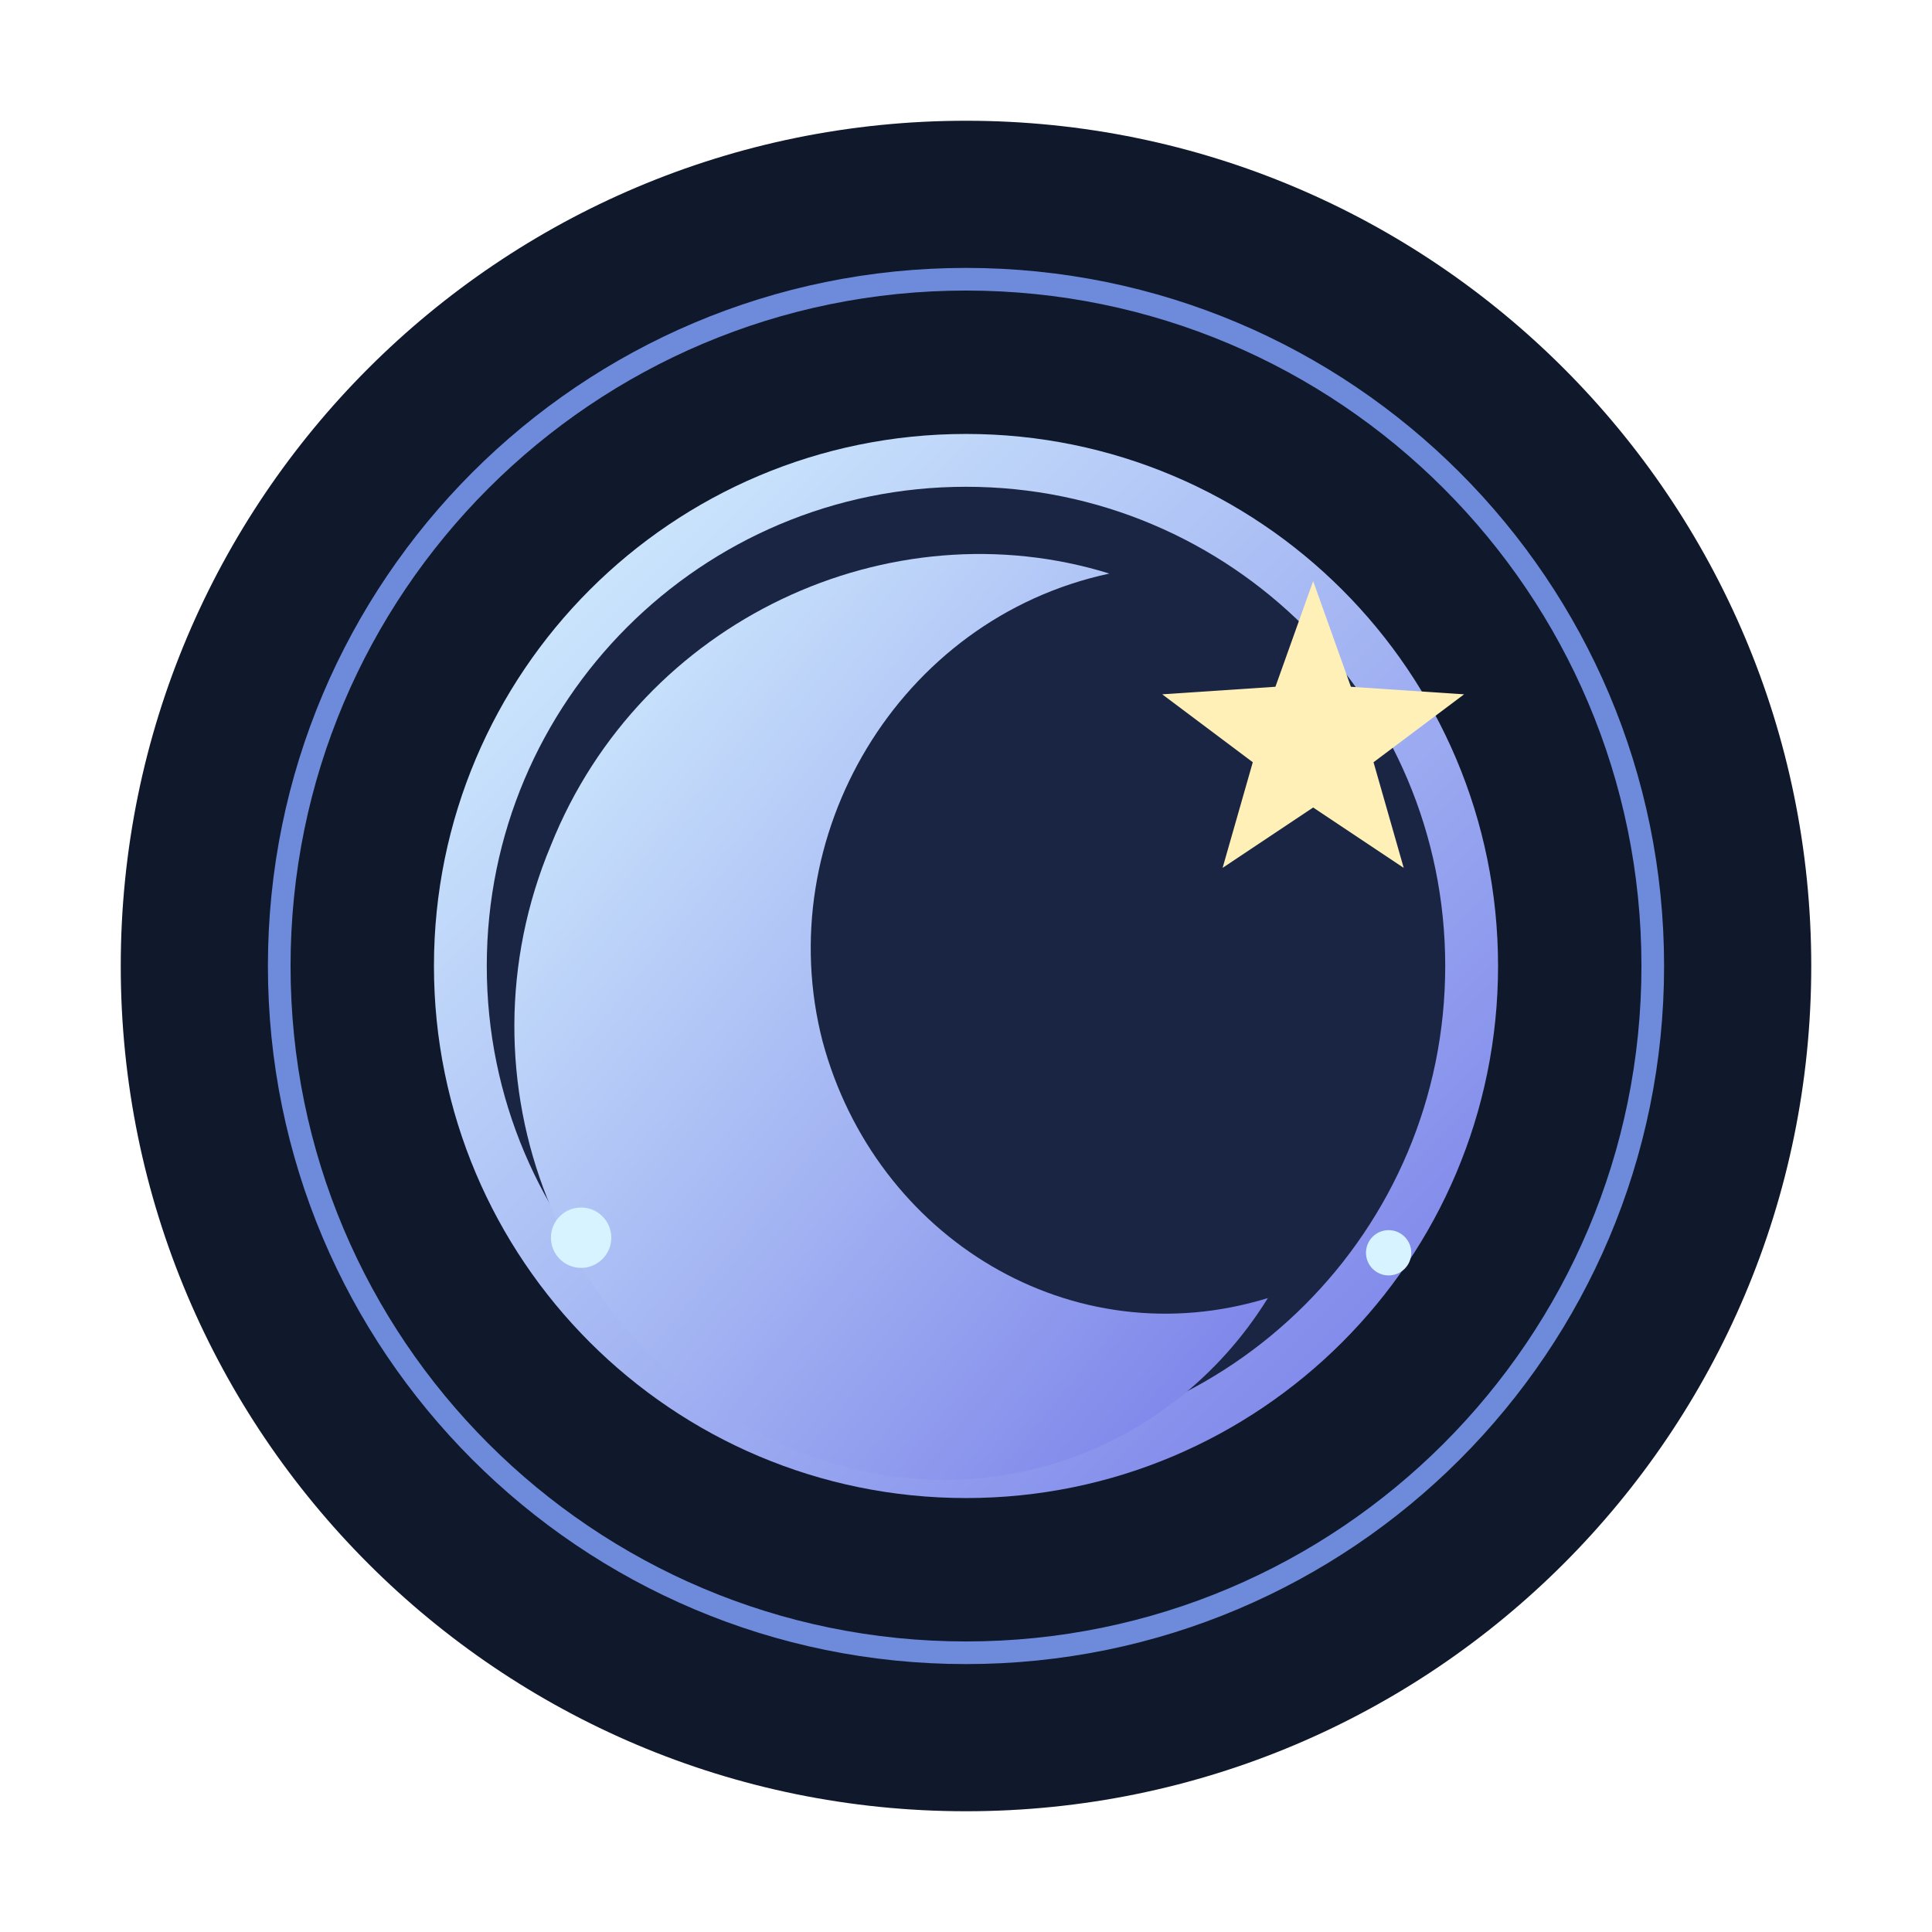
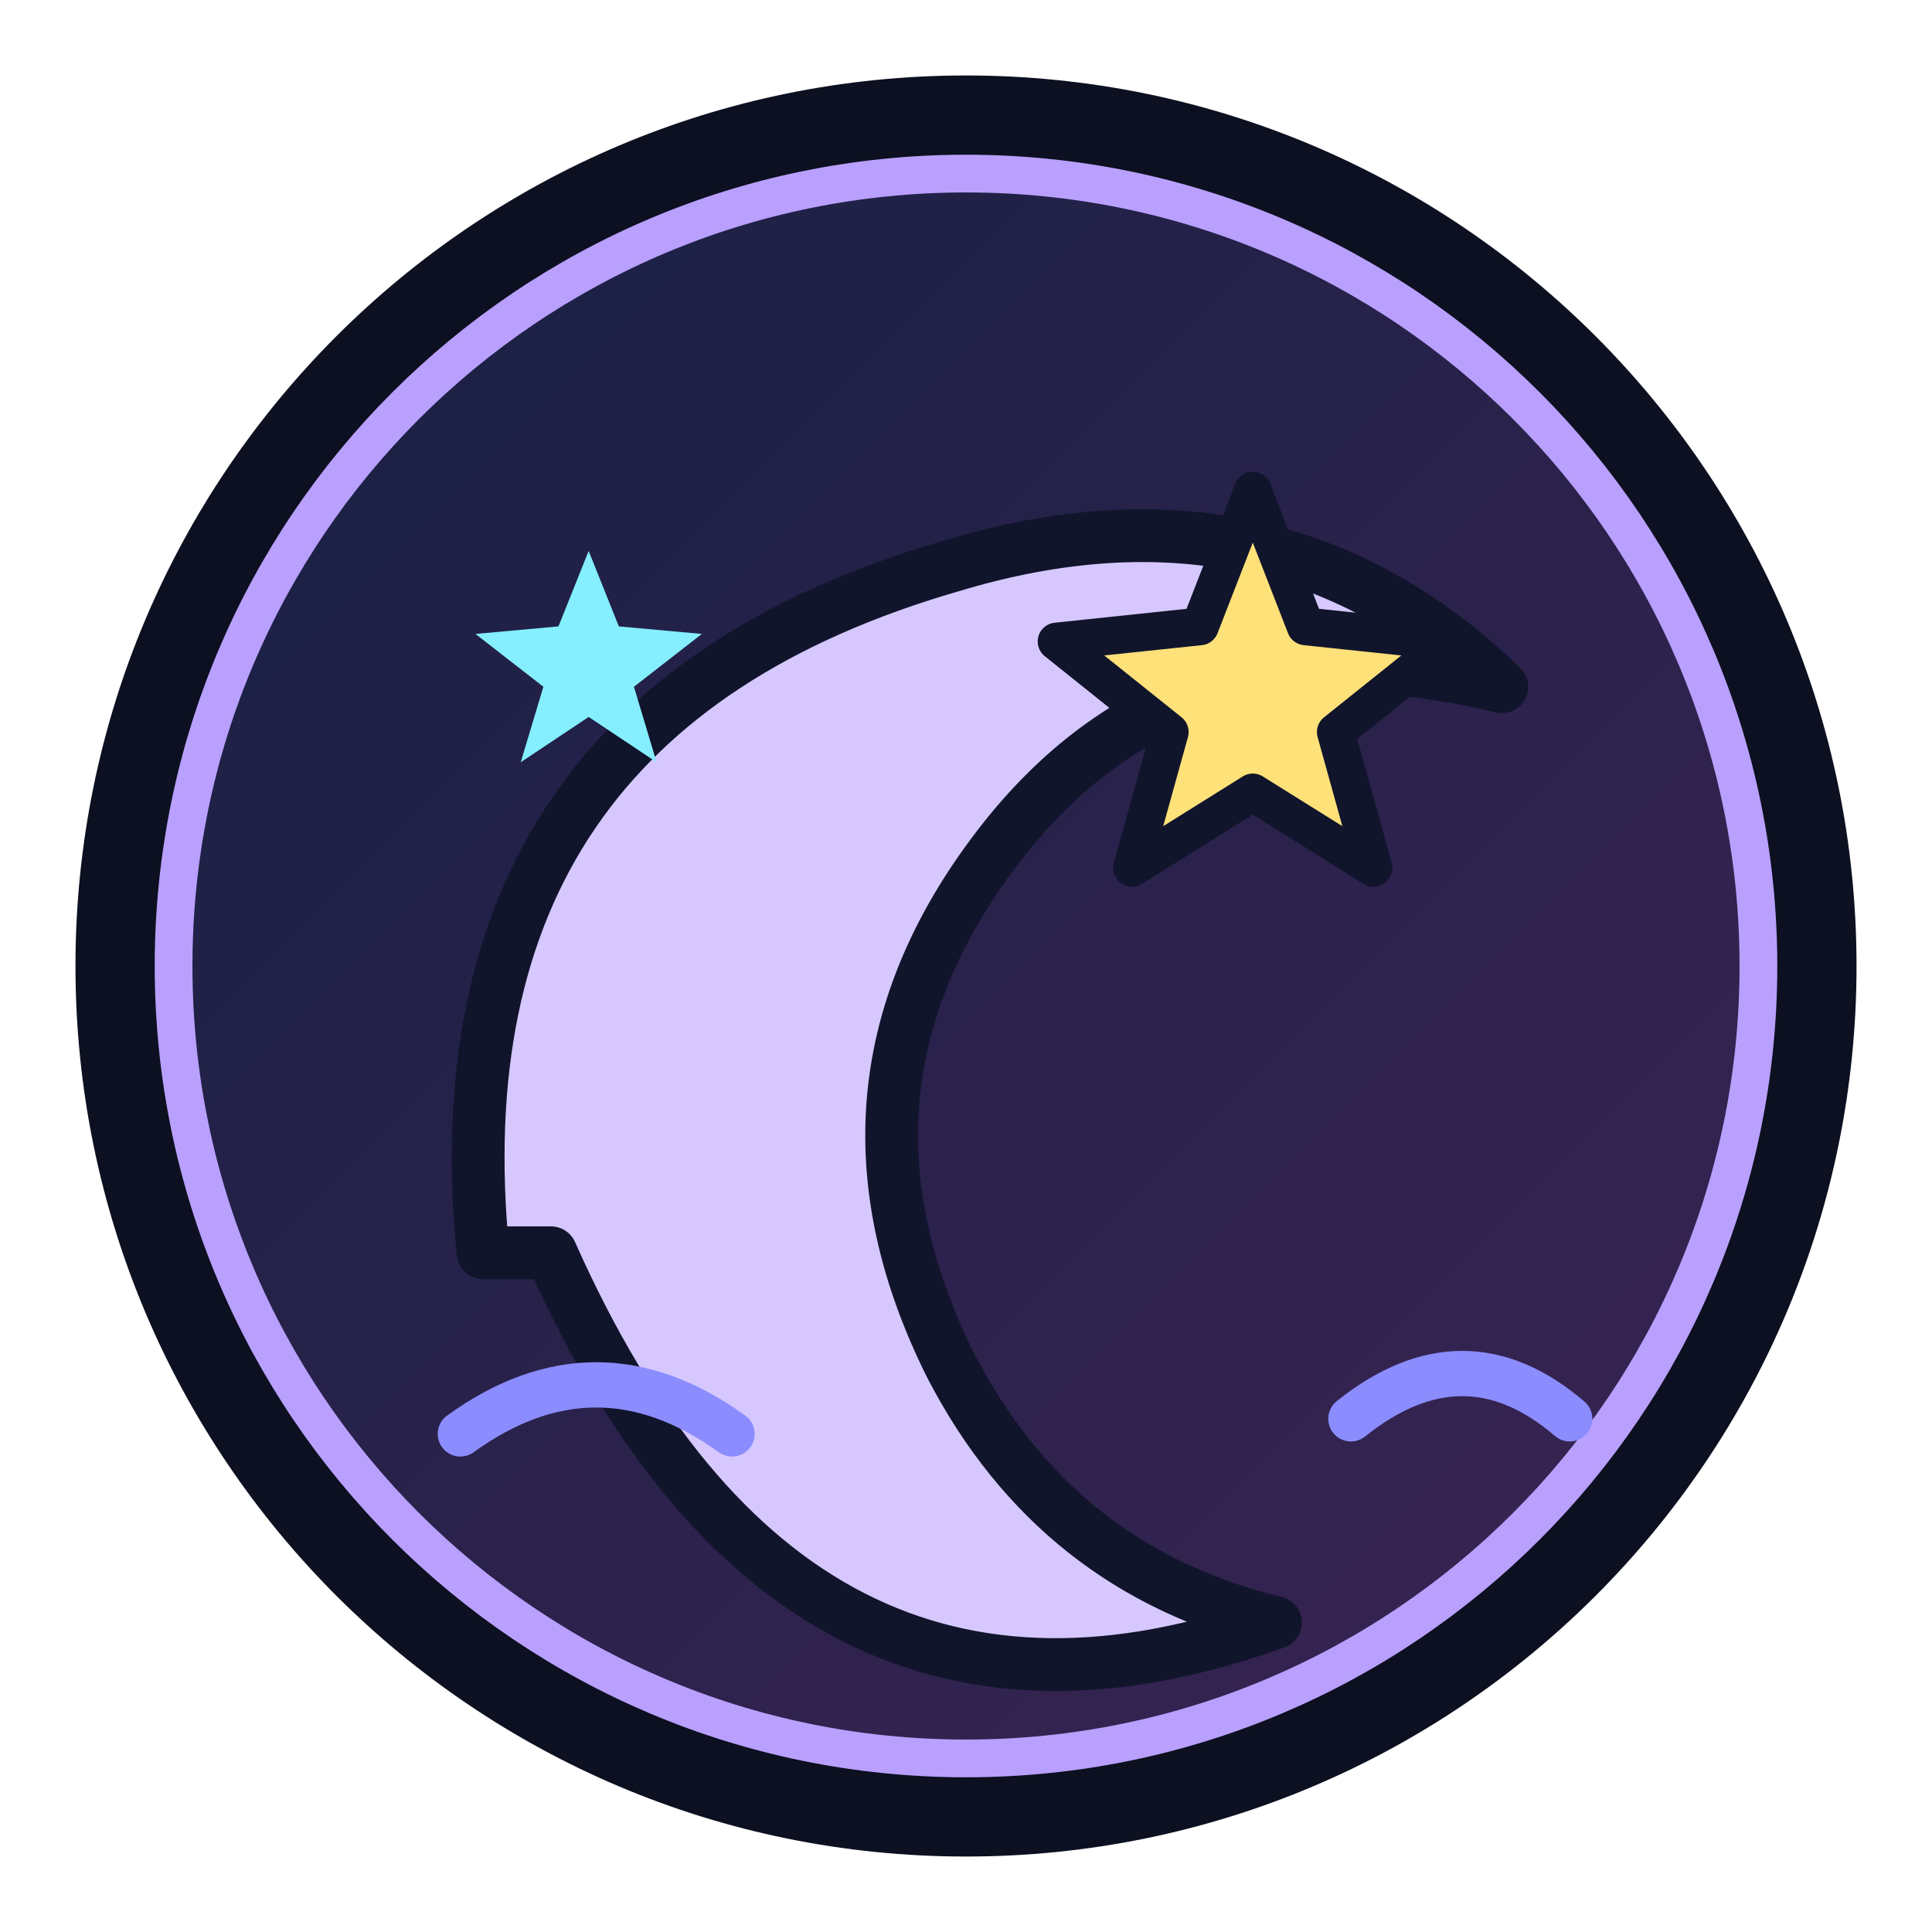
<svg xmlns="http://www.w3.org/2000/svg" viewBox="0 0 256 256">
  <defs>
-     <linearGradient id="g" x1="0" y1="0" x2="1" y2="1">
-       <stop stop-color="#d6f3ff" />
-       <stop offset="1" stop-color="#777de8" />
+     <linearGradient id="bg" x2="1" y2="1">
+       <stop stop-color="#182044" />
+       <stop offset="1" stop-color="#3a2453" />
    </linearGradient>
  </defs>
-   <circle cx="128" cy="128" r="112" fill="#10182c" />
-   <circle cx="128" cy="128" r="91" fill="none" stroke="#6e8bdb" stroke-width="3" />
-   <circle cx="128" cy="128" r="67" fill="#1a2544" stroke="url(#g)" stroke-width="7" />
-   <path d="M147 76c-28 6-45 35-38 62 7 26 33 42 59 34-13 21-39 30-63 20-31-13-45-49-32-80 12-30 45-45 74-36Z" fill="url(#g)" />
-   <path d="m174 77 5 14 15 1-12 9 4 14-12-8-12 8 4-14-12-9 15-1Z" fill="#fff0b8" />
-   <circle cx="77" cy="164" r="4" fill="#d6f3ff" />
-   <circle cx="184" cy="166" r="3" fill="#d6f3ff" />
+   <circle cx="128" cy="128" r="118" fill="#0c1020" />
+   <circle cx="128" cy="128" r="105" fill="url(#bg)" stroke="#b9a0ff" stroke-width="5" />
+   <path d="M64 166q-7-71 62-91 43-13 73 16-41-10-65 19-27 33-8 71 14 27 43 34-64 23-96-49Z" fill="#d6c8ff" stroke="#11152c" stroke-width="7" stroke-linejoin="round" />
+   <path d="m166 65 7 18 19 2-15 12 5 18-16-10-16 10 5-18-15-12 19-2Z" fill="#ffe17a" stroke="#11152c" stroke-width="5" stroke-linejoin="round" />
+   <path d="m78 73 4 10 11 1-9 7 3 10-9-6-9 6 3-10-9-7 11-1Z" fill="#86efff" />
+   <path d="M61 190q18-13 36 0m82-2q15-12 29 0" fill="none" stroke="#8b8dff" stroke-width="6" stroke-linecap="round" />
</svg>
